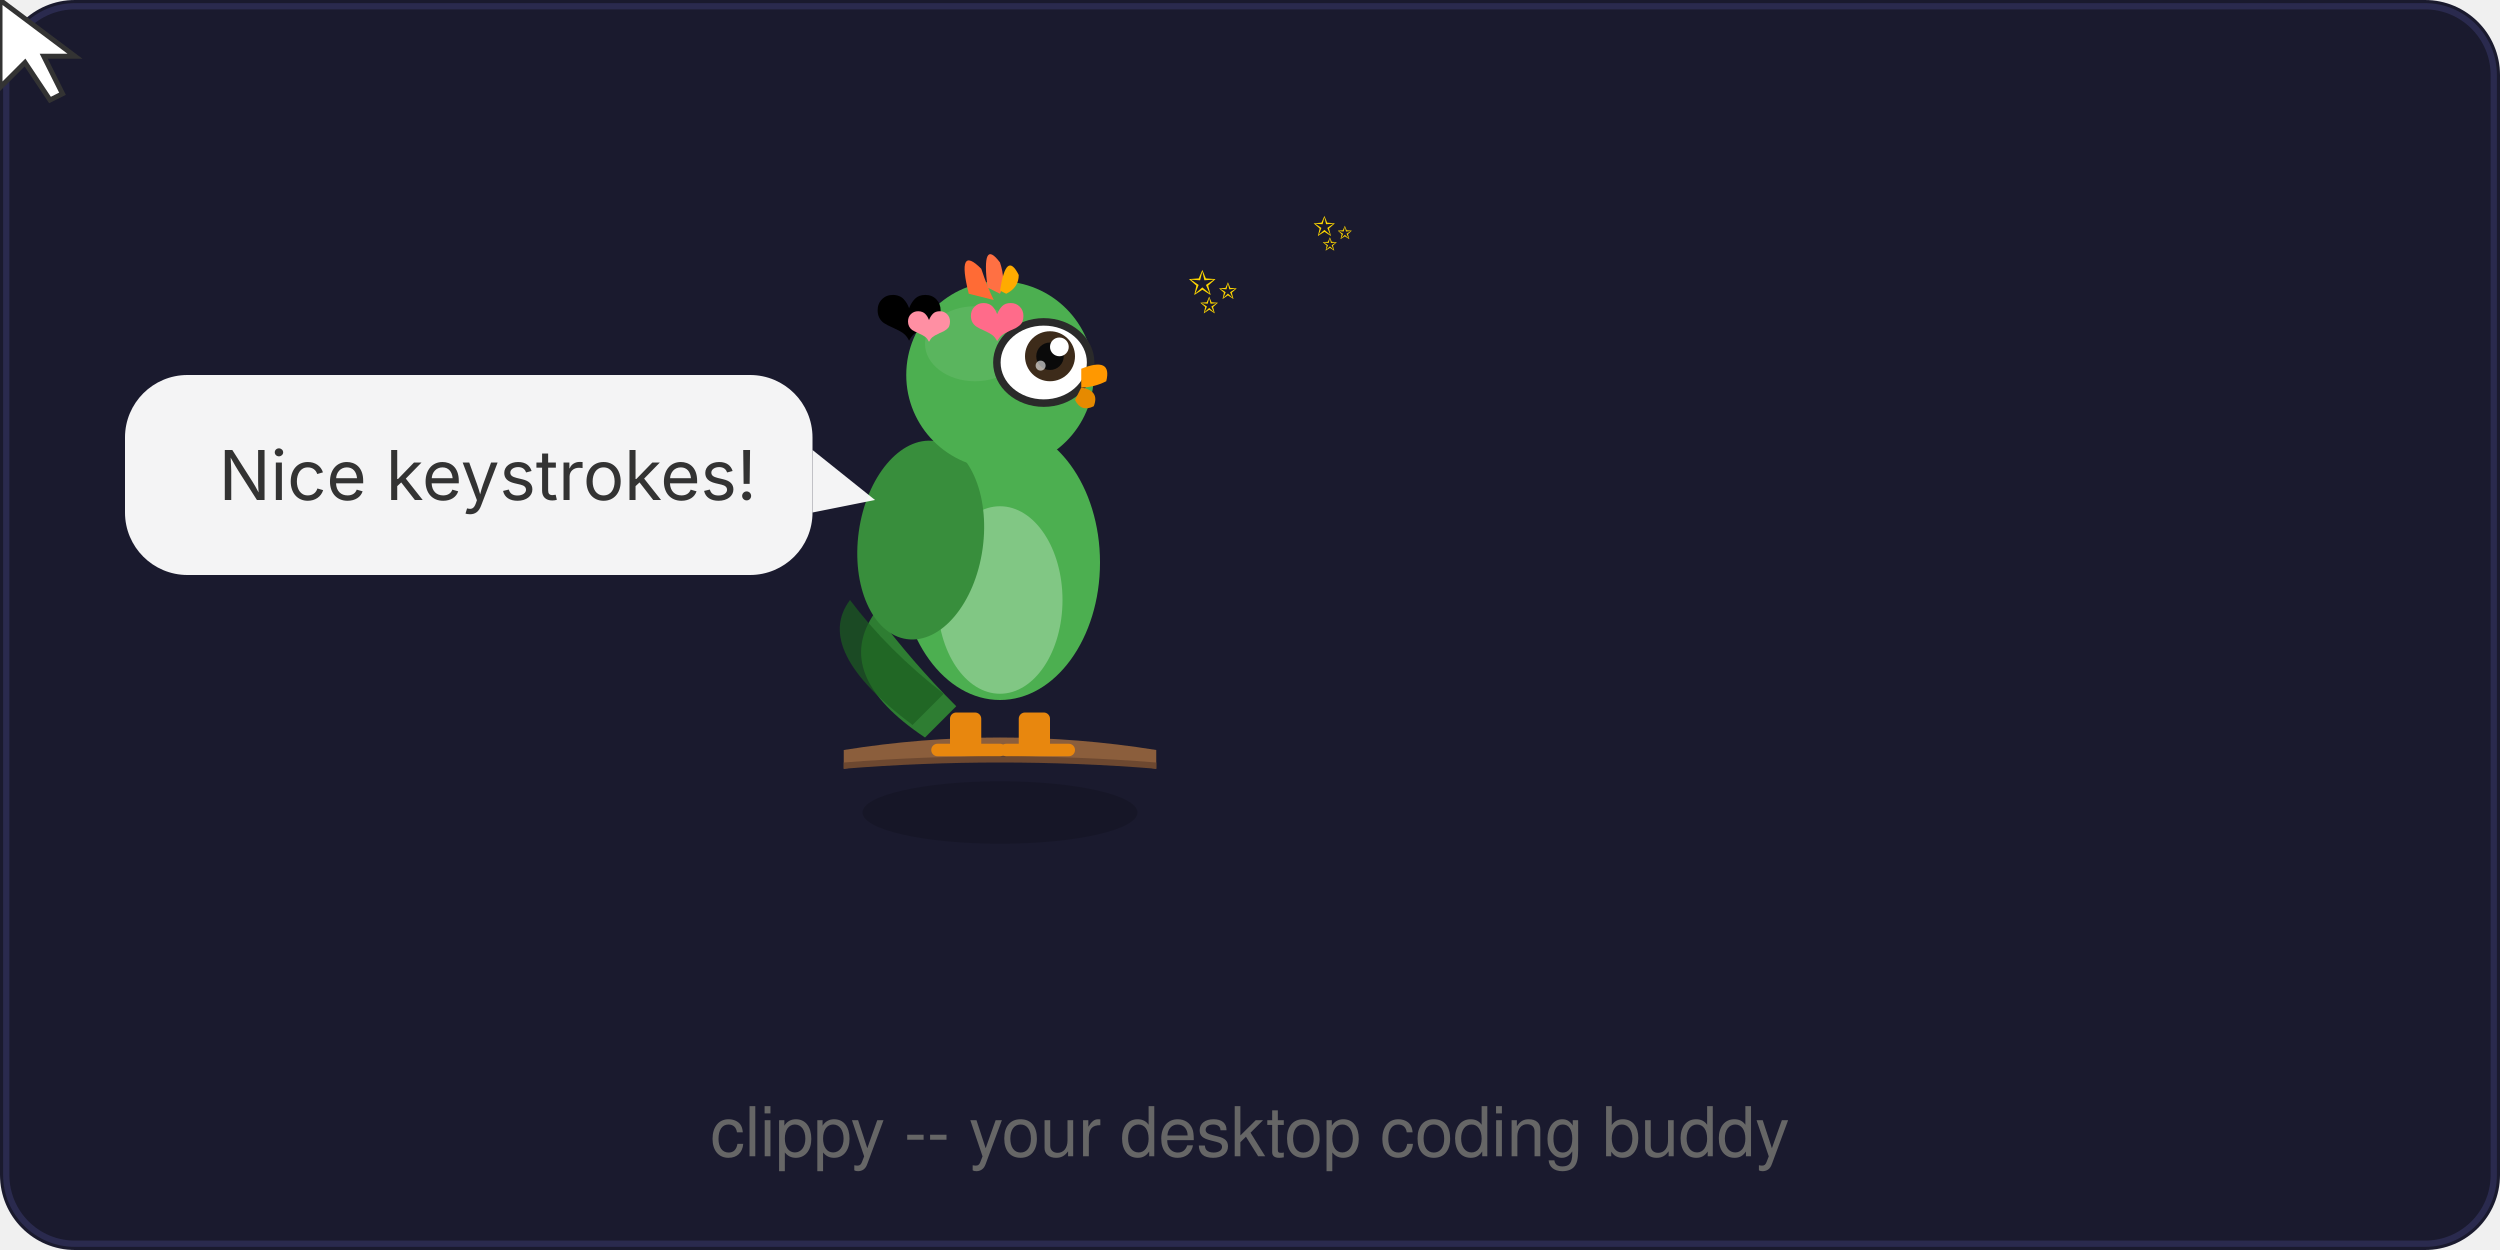
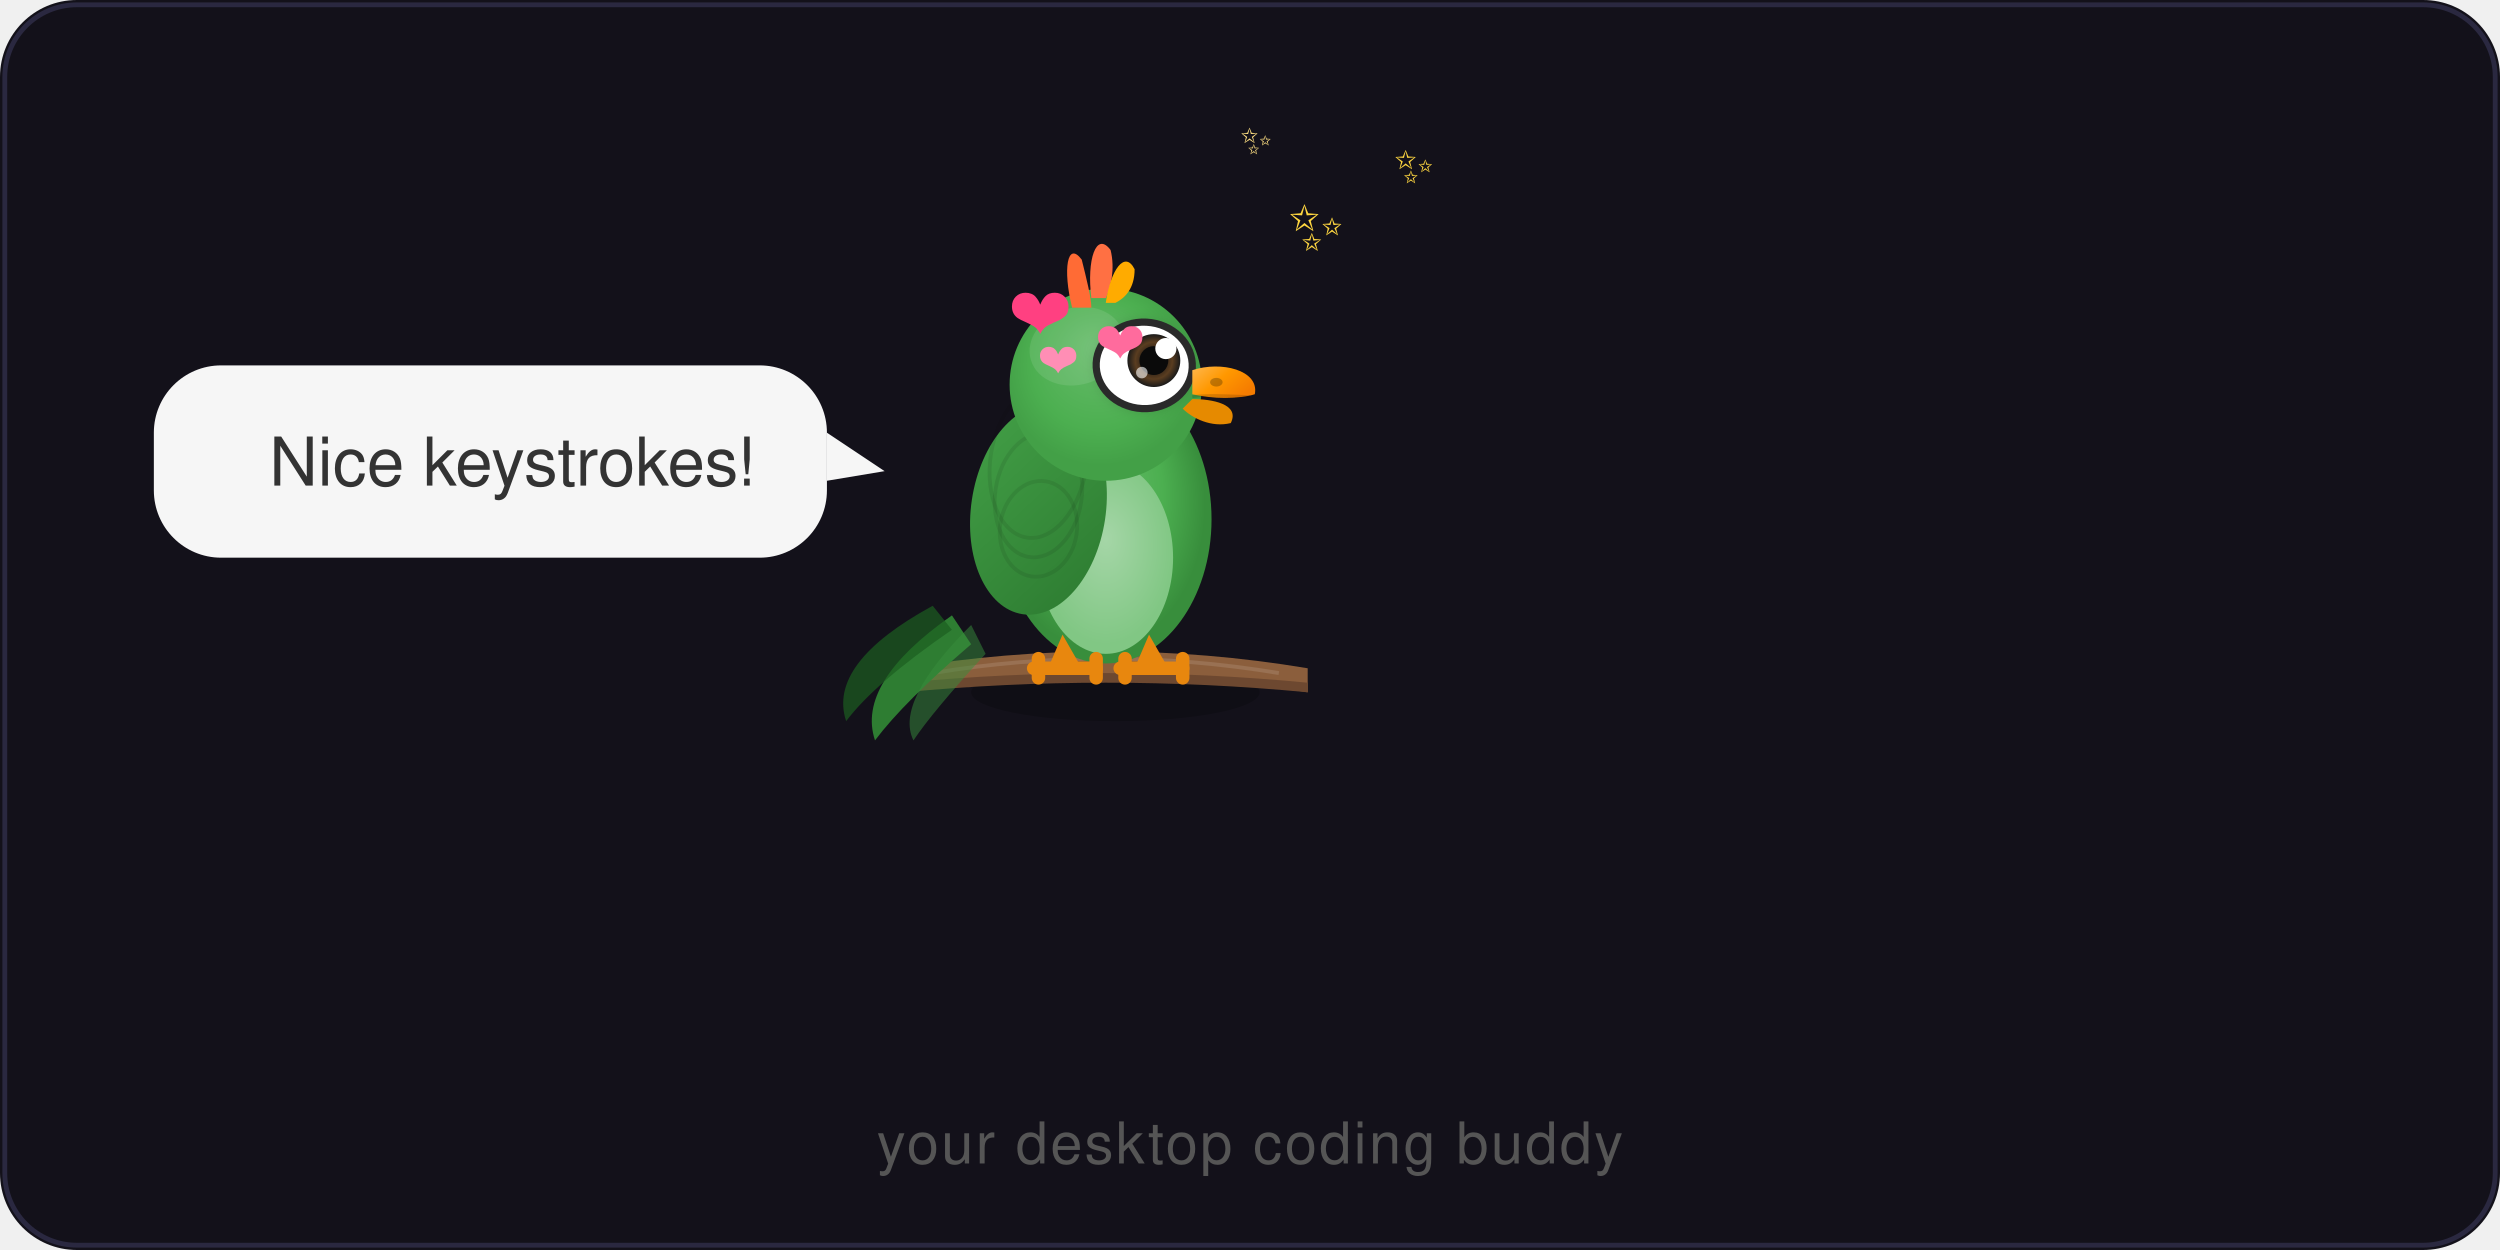
- <svg xmlns="http://www.w3.org/2000/svg" viewBox="0 0 400 200" width="400" height="200">
+ <svg xmlns="http://www.w3.org/2000/svg" viewBox="0 0 520 260" width="520" height="260">
  <defs>
+     <radialGradient id="bodyGrad" cx="0.47" cy="0.45" r="0.5" fx="0.47" fy="0.35">
+       <stop offset="0%" stop-color="#66bb6a" />
+       <stop offset="60%" stop-color="#4caf50" />
+       <stop offset="100%" stop-color="#388e3c" />
+     </radialGradient>
+     <radialGradient id="bellyGrad" cx="0.5" cy="0.45" r="0.5" fx="0.5" fy="0.4">
+       <stop offset="0%" stop-color="#a5d6a7" />
+       <stop offset="100%" stop-color="#81c784" />
+     </radialGradient>
+     <linearGradient id="wingGrad" x1="0" y1="0" x2="0.8" y2="1">
+       <stop offset="0%" stop-color="#43a047" />
+       <stop offset="100%" stop-color="#2e7d32" />
+     </linearGradient>
+     <radialGradient id="headGrad" cx="0.47" cy="0.42" r="0.5" fx="0.44" fy="0.3">
+       <stop offset="0%" stop-color="#66bb6a" />
+       <stop offset="70%" stop-color="#4caf50" />
+       <stop offset="100%" stop-color="#43a047" />
+     </radialGradient>
+     <radialGradient id="irisGrad" cx="0.5" cy="0.5" r="0.5">
+       <stop offset="0%" stop-color="#1a1a1a" />
+       <stop offset="50%" stop-color="#3d2b1a" />
+       <stop offset="70%" stop-color="#5a3d20" />
+       <stop offset="100%" stop-color="#1a1a1a" />
+     </radialGradient>
+     <linearGradient id="beakGrad" x1="0" y1="0" x2="1" y2="0.6">
+       <stop offset="0%" stop-color="#ffb74d" />
+       <stop offset="50%" stop-color="#ff9800" />
+       <stop offset="100%" stop-color="#f57c00" />
+     </linearGradient>
+     <filter id="eyeShadow" x="-20%" y="-20%" width="140%" height="140%">
+       <feDropShadow dx="0" dy="0" stdDeviation="1.5" flood-color="rgba(0,0,0,0.2)" />
+     </filter>
    <style>
-       @keyframes bodyBob { 0%,100% { transform: translateY(0); } 50% { transform: translateY(-3px); } }
-       @keyframes eyeFollow { 0% { transform: translate(-3px, 0); } 25% { transform: translate(3px, -1px); } 50% { transform: translate(2px, 1px); } 75% { transform: translate(-2px, -1px); } 100% { transform: translate(-3px, 0); } }
-       @keyframes blink { 0%,42%,46%,100% { transform: scaleY(1); } 44% { transform: scaleY(0.05); } }
-       @keyframes tailWag { 0%,100% { transform: rotate(0deg); } 25% { transform: rotate(-5deg); } 75% { transform: rotate(5deg); } }
-       @keyframes crestBounce { 0%,100% { transform: rotate(0deg); } 50% { transform: rotate(3deg); } }
-       @keyframes heartFloat { 0% { opacity: 0; transform: translate(0, 0) scale(0.5); } 20% { opacity: 1; transform: translate(-5px, -10px) scale(1); } 100% { opacity: 0; transform: translate(-10px, -40px) scale(0.3); } }
-       @keyframes sparkle { 0% { opacity: 0; transform: scale(0); } 50% { opacity: 1; transform: scale(1); } 100% { opacity: 0; transform: scale(0); } }
-       @keyframes bubbleFade { 0%,10% { opacity: 0; transform: translateY(5px); } 15%,85% { opacity: 1; transform: translateY(0); } 90%,100% { opacity: 0; transform: translateY(-5px); } }
-       @keyframes cursor { 0% { transform: translate(180px, 100px); } 15% { transform: translate(120px, 60px); } 30% { transform: translate(160px, 80px); } 45% { transform: translate(100px, 90px); } 55% { transform: translate(80px, 40px); } 70% { transform: translate(150px, 70px); } 85% { transform: translate(200px, 50px); } 100% { transform: translate(180px, 100px); } }
-       @keyframes zzz1 { 0% { opacity: 0; transform: translate(0,0) scale(0.5); } 50% { opacity: 0.6; transform: translate(-8px,-15px) scale(1); } 100% { opacity: 0; transform: translate(-16px,-30px) scale(0.7); } }
-       @keyframes zzz2 { 0% { opacity: 0; transform: translate(0,0) scale(0.5); } 50% { opacity: 0.5; transform: translate(-12px,-18px) scale(0.9); } 100% { opacity: 0; transform: translate(-20px,-35px) scale(0.6); } }
+       @keyframes bob { 0%,100% { transform: translateY(0); } 50% { transform: translateY(-2px); } }
+       @keyframes pupilMove { 0%,100% { transform: translate(0,0); } 20% { transform: translate(2px,-0.5px); } 45% { transform: translate(-1.5px,0.5px); } 70% { transform: translate(1px,-1px); } }
+       @keyframes blink { 0%,44%,48%,100% { transform: scaleY(1); } 46% { transform: scaleY(0.05); } }
+       @keyframes crestWave { 0%,100% { transform: rotate(0deg); } 50% { transform: rotate(2deg); } }
+       @keyframes tailSway { 0%,100% { transform: rotate(0deg); } 30% { transform: rotate(-3deg); } 70% { transform: rotate(3deg); } }
+       @keyframes heartUp1 { 0% { opacity:0; transform: translate(0,0) scale(0.3); } 15% { opacity:1; transform: translate(-6px,-12px) scale(1); } 100% { opacity:0; transform: translate(-14px,-50px) scale(0.4); } }
+       @keyframes heartUp2 { 0% { opacity:0; transform: translate(0,0) scale(0.3); } 15% { opacity:0.9; transform: translate(4px,-10px) scale(0.9); } 100% { opacity:0; transform: translate(8px,-45px) scale(0.3); } }
+       @keyframes heartUp3 { 0% { opacity:0; transform: translate(0,0) scale(0.3); } 15% { opacity:0.8; transform: translate(-2px,-8px) scale(0.8); } 100% { opacity:0; transform: translate(-5px,-42px) scale(0.2); } }
+       @keyframes bubble { 0%,8% { opacity:0; transform: translateY(4px); } 12%,80% { opacity:1; transform: translateY(0); } 88%,100% { opacity:0; transform: translateY(-3px); } }
+       @keyframes sparkle1 { 0%,100% { opacity:0; transform: scale(0) rotate(0deg); } 50% { opacity:1; transform: scale(1) rotate(180deg); } }
+       @keyframes sparkle2 { 0%,100% { opacity:0; transform: scale(0) rotate(0deg); } 50% { opacity:0.8; transform: scale(0.8) rotate(180deg); } }
    </style>
  </defs>
-   <rect width="400" height="200" rx="12" fill="#1a1a2e" />
-   <rect x="1" y="1" width="398" height="198" rx="11" fill="none" stroke="#2a2a4e" stroke-width="1" />
-   <g style="animation: cursor 12s ease-in-out infinite;">
-     <path d="M0,0 L0,14 L4,10 L8,16 L10,15 L7,9 L12,9 Z" fill="white" stroke="#333" stroke-width="0.8" />
+   <rect width="520" height="260" rx="16" fill="#13111a" />
+   <rect x="1" y="1" width="518" height="258" rx="15" fill="none" stroke="#2a2840" stroke-width="1" />
+   <g transform="translate(230, 36)" style="animation: bob 2.5s ease-in-out infinite;">
+     <ellipse cx="2" cy="108" rx="30" ry="6" fill="rgba(0,0,0,0.2)" />
+     <path d="M-42,103 Q0,96 42,103 L42,108 Q0,101 -42,108 Z" fill="#8B5E3C" />
+     <path d="M-42,106 Q0,102 42,106 L42,108 Q0,104 -42,108 Z" fill="#6d4830" />
+     <path d="M-36,104 Q0,98 36,104" fill="none" stroke="rgba(255,255,255,0.12)" stroke-width="0.8" />
+     <g transform="translate(-16,0)" style="animation: tailSway 3.5s ease-in-out infinite; transform-origin: 16px 92px;">
+       <path d="M-16,92 Q-36,106 -32,118 Q-26,110 -12,98 Z" fill="#2e7d32" />
+       <path d="M-20,90 Q-42,102 -38,114 Q-32,106 -16,95 Z" fill="#1b5e20" opacity="0.7" />
+       <path d="M-12,94 Q-28,110 -24,118 Q-20,112 -9,100 Z" fill="#388e3c" opacity="0.5" />
+     </g>
+     <ellipse cx="0" cy="72" rx="22" ry="30" fill="url(#bodyGrad)" />
+     <ellipse cx="0" cy="80" rx="14" ry="20" fill="url(#bellyGrad)" />
+     <ellipse cx="-14" cy="70" rx="14" ry="22" fill="url(#wingGrad)" transform="rotate(8.6, -14, 70)" />
+     <ellipse cx="-14" cy="60" rx="10" ry="16" fill="none" stroke="rgba(0,0,0,0.08)" stroke-width="0.8" transform="rotate(8.6, -14, 60)" />
+     <ellipse cx="-14" cy="67" rx="9" ry="13" fill="none" stroke="rgba(0,0,0,0.08)" stroke-width="0.8" transform="rotate(8.6, -14, 67)" />
+     <ellipse cx="-14" cy="74" rx="8" ry="10" fill="none" stroke="rgba(0,0,0,0.08)" stroke-width="0.8" transform="rotate(8.6, -14, 74)" />
+     <circle cx="0" cy="44" r="20" fill="url(#headGrad)" />
+     <ellipse cx="-6" cy="36" rx="10" ry="8" fill="rgba(255,255,255,0.1)" transform="rotate(-17, -6, 36)" />
+     <g style="animation: crestWave 2s ease-in-out infinite; transform-origin: -2px 28px;">
+       <path d="M-7,28 C-9,20 -8,14 -5,18 C-4,22 -3,26 -3,28 Z" fill="#ff6b35" />
+       <path d="M-3,26 C-4,18 -2,12 1,16 C2,20 1,24 0,26 Z" fill="#ff7043" />
+       <path d="M0,27 C1,20 4,16 6,20 C6,24 4,26 2,27 Z" fill="#ffab00" />
+     </g>
+     <g style="animation: blink 4.5s ease-in-out infinite; transform-origin: 8px 40px;">
+       <ellipse cx="8" cy="40" rx="10" ry="9" fill="white" filter="url(#eyeShadow)" transform="rotate(2.9, 8, 40)" />
+       <ellipse cx="8" cy="40" rx="10" ry="9" fill="none" stroke="#2a2a2a" stroke-width="1.5" transform="rotate(2.9, 8, 40)" />
+       <g style="animation: pupilMove 7s ease-in-out infinite;">
+         <circle cx="10" cy="39" r="5.5" fill="url(#irisGrad)" />
+         <circle cx="10" cy="39" r="3" fill="#0a0a0a" />
+         <circle cx="12.5" cy="36.5" r="2.2" fill="white" />
+         <circle cx="7.5" cy="41.5" r="1.2" fill="white" opacity="0.6" />
+       </g>
+     </g>
+     <path d="M18,41 C24,39 32,41 31,46 C28,47 22,47 18,46 Z" fill="url(#beakGrad)" />
+     <path d="M18,47 C22,47 28,48 26,52 C22,53 18,51 16,49 Z" fill="#e68a00" />
+     <path d="M18,46.5 C22,46 28,46.5 30,46.5" fill="none" stroke="rgba(0,0,0,0.15)" stroke-width="0.6" />
+     <ellipse cx="23" cy="43.5" rx="1.3" ry="0.9" fill="rgba(0,0,0,0.25)" />
+     <path d="M-9,96 L-12,103 L-5,103 Z" fill="#e8870e" />
+     <path d="M9,96 L6,103 L13,103 Z" fill="#e8870e" />
+     <line x1="-15" y1="103" x2="-2" y2="103" stroke="#e8870e" stroke-width="2.8" stroke-linecap="round" />
+     <line x1="-14" y1="101" x2="-14" y2="105" stroke="#e8870e" stroke-width="2.8" stroke-linecap="round" />
+     <line x1="-2" y1="101" x2="-2" y2="105" stroke="#e8870e" stroke-width="2.8" stroke-linecap="round" />
+     <line x1="3" y1="103" x2="16" y2="103" stroke="#e8870e" stroke-width="2.8" stroke-linecap="round" />
+     <line x1="4" y1="101" x2="4" y2="105" stroke="#e8870e" stroke-width="2.8" stroke-linecap="round" />
+     <line x1="16" y1="101" x2="16" y2="105" stroke="#e8870e" stroke-width="2.8" stroke-linecap="round" />
  </g>
-   <g transform="translate(160, 68)">
-     <g style="animation: bodyBob 2s ease-in-out infinite;">
-       <ellipse cx="0" cy="62" rx="22" ry="5" fill="rgba(0,0,0,0.15)" />
-       <g transform="translate(-12, 30)" style="animation: tailWag 3s ease-in-out infinite; transform-origin: 12px 0;">
-         <path d="M0,20 Q-15,10 -8,0 Q-2,8 5,15 Z" fill="#2e7d32" />
-         <path d="M-2,18 Q-18,6 -12,-2 Q-6,6 3,13 Z" fill="#1b5e20" opacity="0.7" />
-       </g>
-       <ellipse cx="0" cy="22" rx="16" ry="22" fill="#4caf50" />
-       <ellipse cx="0" cy="28" rx="10" ry="15" fill="#81c784" />
-       <ellipse cx="-10" cy="20" rx="10" ry="16" fill="#388e3c" transform="rotate(8)" />
-       <path d="M-25,52 Q0,48 25,52 L25,55 Q0,51 -25,55 Z" fill="#8B5E3C" />
-       <path d="M-25,54 Q0,52 25,54 L25,55 Q0,53 -25,55 Z" fill="#6d4830" />
-       <rect x="-8" y="46" width="5" height="6" rx="1" fill="#e8870e" />
-       <rect x="3" y="46" width="5" height="6" rx="1" fill="#e8870e" />
-       <line x1="-10" y1="52" x2="0" y2="52" stroke="#e8870e" stroke-width="2" stroke-linecap="round" />
-       <line x1="1" y1="52" x2="11" y2="52" stroke="#e8870e" stroke-width="2" stroke-linecap="round" />
-       <circle cx="0" cy="-8" r="15" fill="#4caf50" />
-       <ellipse cx="-4" cy="-13" rx="8" ry="6" fill="rgba(255,255,255,0.08)" />
-       <g transform="translate(-5, -23)" style="animation: crestBounce 2s ease-in-out infinite; transform-origin: 5px 10px;">
-         <path d="M0,2 Q-2,-6 2,-2 Q3,1 4,3 Z" fill="#ff6b35" />
-         <path d="M3,1 Q2,-7 5,-3 Q6,0 5,2 Z" fill="#ff7043" />
-         <path d="M5,1.5 Q6,-5 8,-1 Q8,1 6,2 Z" fill="#ffab00" />
-       </g>
-       <g style="animation: blink 4s ease-in-out infinite; transform-origin: 7px -10px;">
-         <ellipse cx="7" cy="-10" rx="7.5" ry="6.5" fill="white" stroke="#2a2a2a" stroke-width="1.2" />
-         <g style="animation: eyeFollow 8s ease-in-out infinite; transform-origin: 8px -10px;">
-           <circle cx="8" cy="-11" r="4" fill="#3d2b1a" />
-           <circle cx="8" cy="-11" r="2.2" fill="#0a0a0a" />
-           <circle cx="9.5" cy="-12.5" r="1.5" fill="white" />
-           <circle cx="6.5" cy="-9.5" r="0.8" fill="white" opacity="0.6" />
-         </g>
-       </g>
-       <path d="M13,-9 Q18,-11 17,-7 Q15,-6 13,-6 Z" fill="#ff9800" />
-       <path d="M13,-6 Q16,-5.5 15,-3 Q13,-2 12,-4 Z" fill="#e68a00" />
-     </g>
+   <g transform="translate(210, 70)">
+     <text font-size="14" fill="#ff4081" style="animation: heartUp1 5s ease-out infinite;">❤︎</text>
+     <text font-size="11" fill="#ff6b9d" x="18" y="5" style="animation: heartUp2 5s ease-out infinite; animation-delay: 1.8s;">❤︎</text>
+     <text font-size="9" fill="#ff8eb5" x="6" y="8" style="animation: heartUp3 5s ease-out infinite; animation-delay: 3.2s;">❤︎</text>
  </g>
-   <g transform="translate(140, 55)">
-     <text font-size="12" style="animation: heartFloat 4s ease-out infinite; animation-delay: 0s;">❤</text>
-     <text font-size="10" style="animation: heartFloat 4s ease-out infinite; animation-delay: 1.5s;" x="15" fill="#ff6b8a">❤</text>
-     <text font-size="8" style="animation: heartFloat 4s ease-out infinite; animation-delay: 3s;" x="5" fill="#ff8fa3">❤</text>
+   <g transform="translate(268, 52)">
+     <text font-size="14" fill="#ffd740" style="animation: sparkle1 4s ease-in-out infinite; animation-delay: 0.8s;">✨</text>
+     <text font-size="10" fill="#ffd740" x="22" y="-14" style="animation: sparkle2 4s ease-in-out infinite; animation-delay: 2.5s;">✨</text>
+     <text font-size="8" fill="#ffe082" x="-10" y="-20" style="animation: sparkle1 3.5s ease-in-out infinite; animation-delay: 1.5s;">✨</text>
  </g>
-   <g transform="translate(190, 50)">
-     <text font-size="10" fill="#ffd700" style="animation: sparkle 3s ease-in-out infinite; animation-delay: 0.5s;">✨</text>
-     <text font-size="8" fill="#ffd700" style="animation: sparkle 3s ease-in-out infinite; animation-delay: 2s;" x="20" y="-10">✨</text>
+   <g style="animation: bubble 10s ease-in-out infinite;">
+     <rect x="32" y="76" width="140" height="40" rx="14" fill="white" opacity="0.96" />
+     <polygon points="172,90 184,98 172,100" fill="white" opacity="0.96" />
+     <text x="56" y="101" font-family="-apple-system, Helvetica, Arial, sans-serif" font-size="14" fill="#333" font-weight="500">Nice keystrokes!</text>
  </g>
-   <g style="animation: bubbleFade 8s ease-in-out infinite;">
-     <rect x="20" y="60" width="110" height="32" rx="10" fill="white" opacity="0.95" />
-     <polygon points="130,72 140,80 130,82" fill="white" opacity="0.95" />
-     <text x="35" y="80" font-family="-apple-system, sans-serif" font-size="11" fill="#333">Nice keystrokes!</text>
-   </g>
-   <g transform="translate(145, 48)" fill="#7986cb" font-family="serif" font-weight="bold">
-     <text font-size="11" style="animation: zzz1 3s ease-out infinite;" opacity="0">z</text>
-     <text font-size="9" style="animation: zzz2 3s ease-out infinite; animation-delay: 1s;" x="-5" y="-5" opacity="0">z</text>
-   </g>
-   <text x="200" y="185" text-anchor="middle" font-family="-apple-system, Helvetica, sans-serif" font-size="11" fill="#666">clippy -- your desktop coding buddy</text>
+   <text x="260" y="242" text-anchor="middle" font-family="-apple-system, Helvetica, Arial, sans-serif" font-size="12" fill="#555" letter-spacing="0.5">your desktop coding buddy</text>
</svg>
